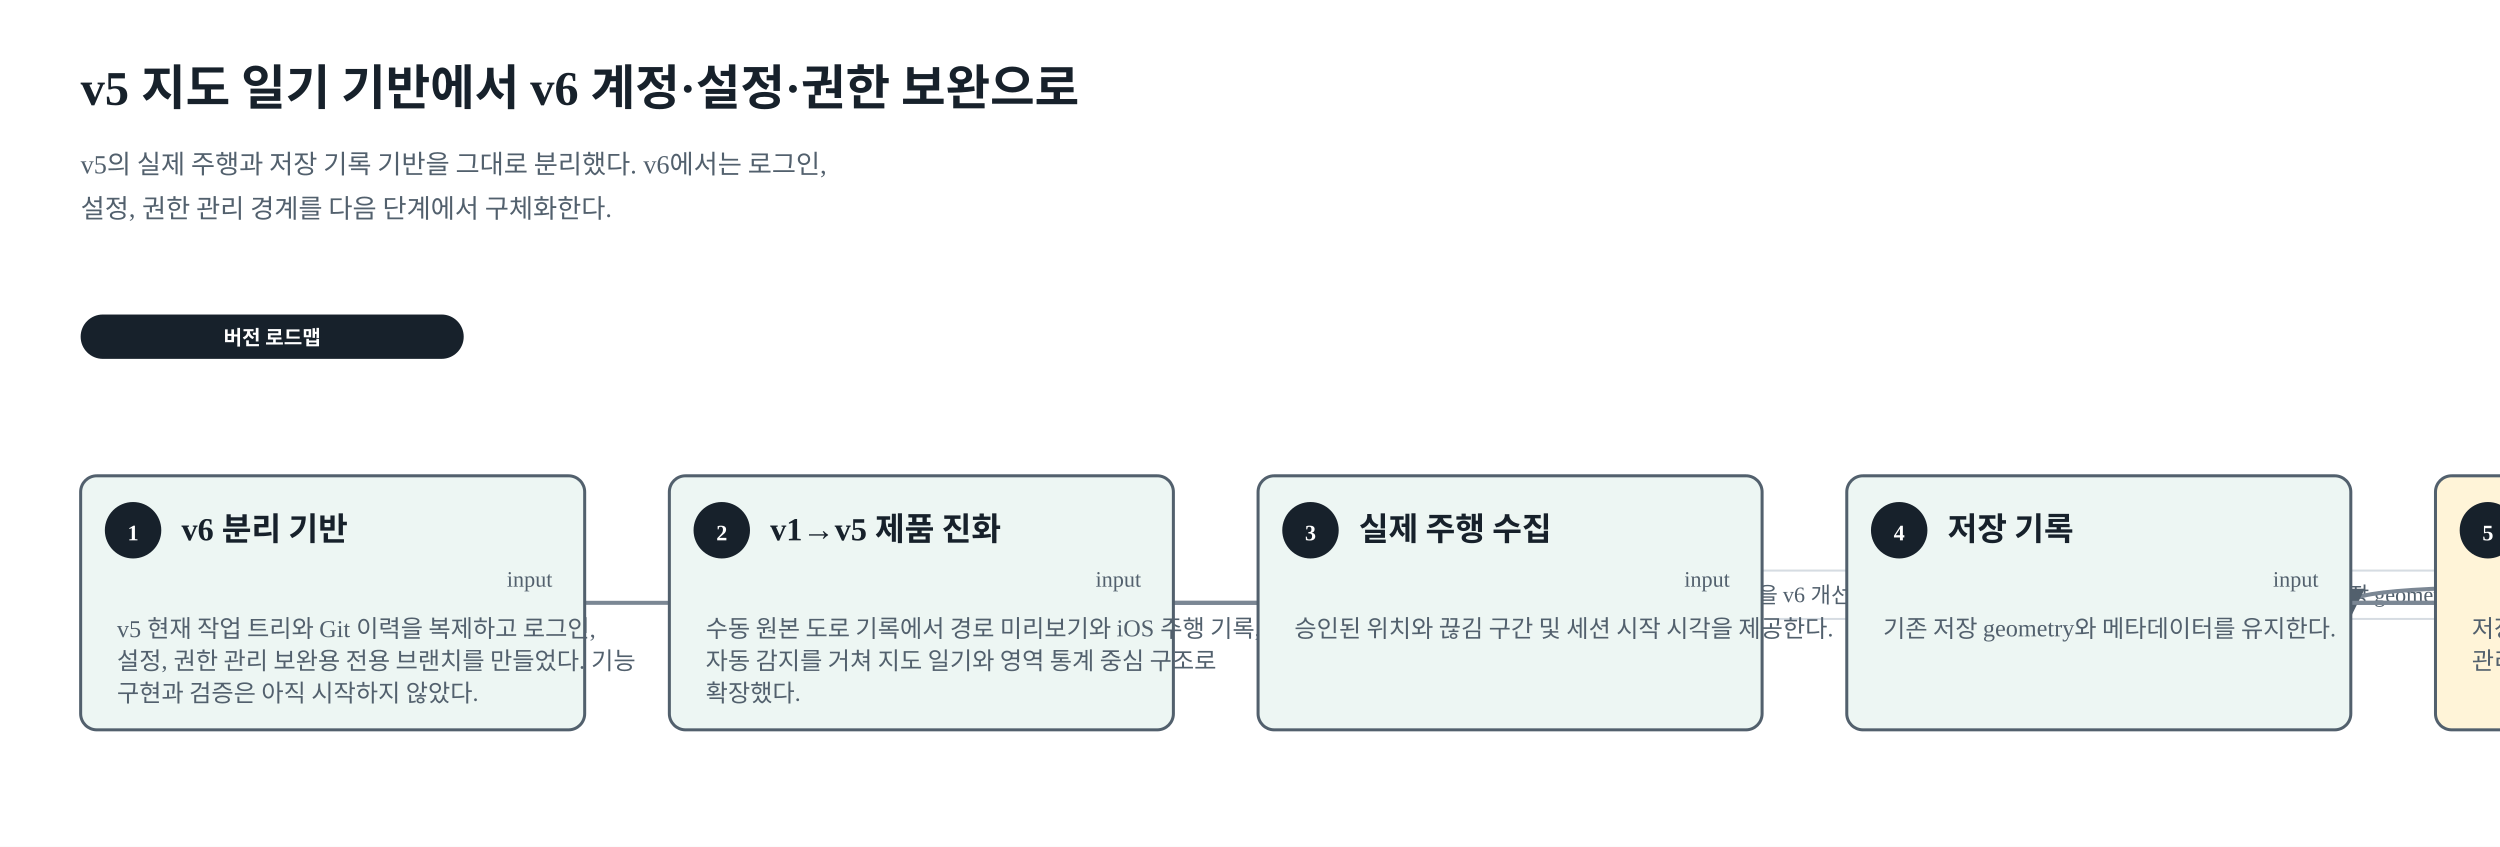
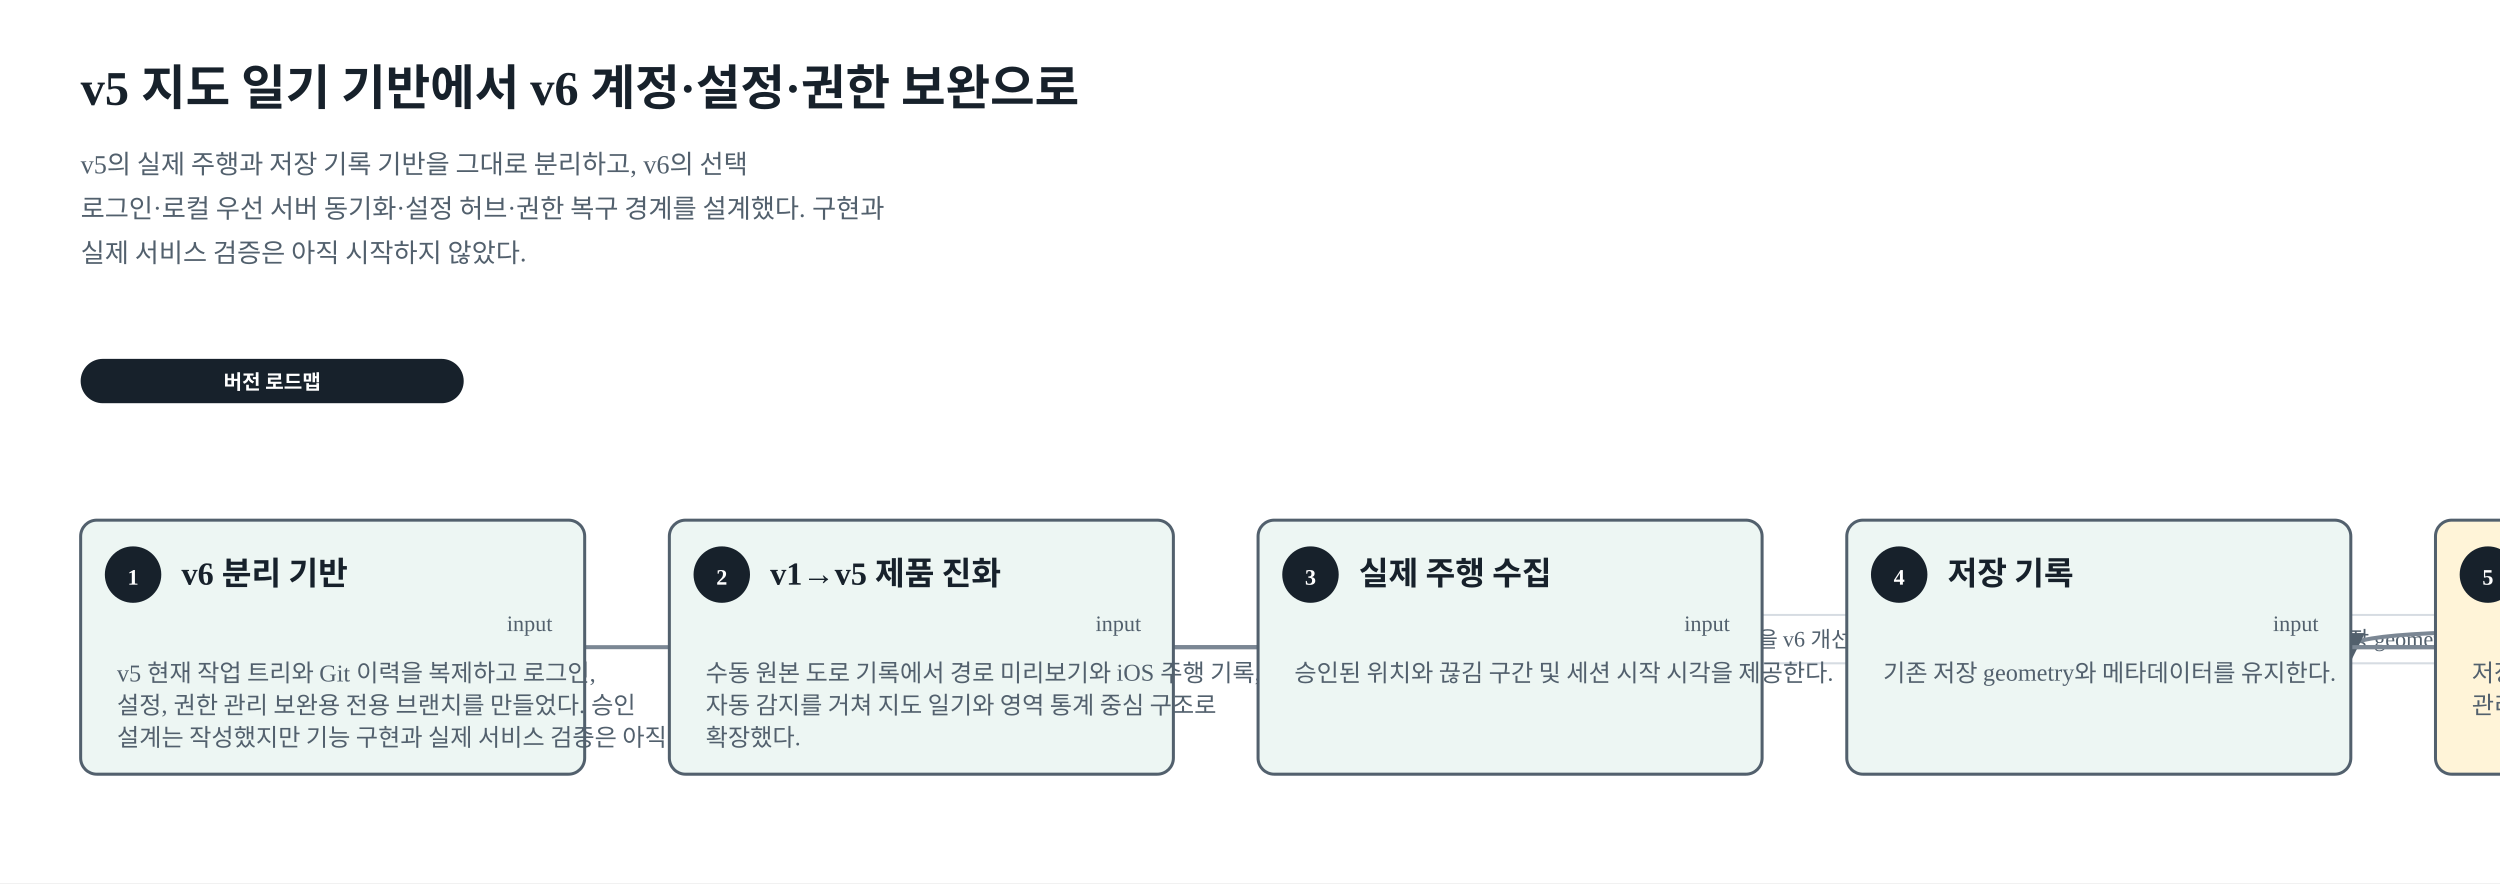
- <svg xmlns="http://www.w3.org/2000/svg" viewBox="0 0 1240 420" role="img" aria-labelledby="system-map-title system-map-desc">
+ <svg xmlns="http://www.w3.org/2000/svg" viewBox="0 0 1240 438" role="img" aria-labelledby="system-map-title system-map-desc">
  <defs>
    <marker id="system-map-arrow" viewBox="0 0 10 10" refX="5" refY="5" markerWidth="7" markerHeight="7" orient="auto-start-reverse">
      <path d="M 0 0 L 10 5 L 0 10 z" fill="#52606d" />
    </marker>
  </defs>
-   <rect width="1240" height="420" fill="#ffffff" />
+   <rect width="1240" height="438" fill="#ffffff" />
  <text fill="#17212b" font-size="24" font-weight="700">
    <tspan x="40" y="52">v5 지도 일기 기반에서 v6 계정·설정·권한 보완으로</tspan>
  </text>
  <text fill="#52606d" font-size="13">
-     <tspan x="40" y="86">v5의 실제 주행과 저장 기록 기반을 그대로 분리했다. v6에서는 로그인,</tspan>
-     <tspan x="40" y="108">설정, 권한 관리 경계를 다음 단계에서 구체화한다.</tspan>
+     <tspan x="40" y="86">v5의 실제 주행과 저장 기록 기반을 그대로 분리하고, v6의 선택</tspan>
+     <tspan x="40" y="108">로그인·로컬 우선 서버 동기화·설정 허브·권한 복구 경계를 설계했다. 구현과</tspan>
+     <tspan x="40" y="130">실제 서비스 검증은 아직 시작하지 않았다.</tspan>
  </text>
-   <rect x="40" y="156" width="190" height="22" rx="11" fill="#17212b" />
-   <text x="135" y="171" text-anchor="middle" fill="#ffffff" font-size="10" font-weight="700">버전 로드맵</text>
+   <rect x="40" y="178" width="190" height="22" rx="11" fill="#17212b" />
+   <text x="135" y="193" text-anchor="middle" fill="#ffffff" font-size="10" font-weight="700">버전 로드맵</text>
  <g data-flow="flow-00">
-     <path d="M 582 299 L 1492 299" fill="none" stroke="#7b8794" stroke-width="2" marker-end="url(#system-map-arrow)" />
-     <rect x="946" y="283" width="190" height="24" rx="4" fill="#ffffff" stroke="#d6dce2" />
-     <text x="1041" y="299" text-anchor="middle" fill="#52606d" font-size="11">자동 주행 중심 지도 일기로 확장</text>
+     <path d="M 582 321 L 1492 321" fill="none" stroke="#7b8794" stroke-width="2" marker-end="url(#system-map-arrow)" />
+     <rect x="946" y="305" width="190" height="24" rx="4" fill="#ffffff" stroke="#d6dce2" />
+     <text x="1041" y="321" text-anchor="middle" fill="#52606d" font-size="11">자동 주행 중심 지도 일기로 확장</text>
  </g>
  <g data-flow="flow-01">
-     <path d="M 874 299 L 1200 299" fill="none" stroke="#7b8794" stroke-width="2" marker-end="url(#system-map-arrow)" />
-     <rect x="974" y="283" width="134" height="24" rx="4" fill="#ffffff" stroke="#d6dce2" />
-     <text x="1041" y="299" text-anchor="middle" fill="#52606d" font-size="11">승인된 위치와 끊김</text>
+     <path d="M 874 321 L 1200 321" fill="none" stroke="#7b8794" stroke-width="2" marker-end="url(#system-map-arrow)" />
+     <rect x="974" y="305" width="134" height="24" rx="4" fill="#ffffff" stroke="#d6dce2" />
+     <text x="1041" y="321" text-anchor="middle" fill="#52606d" font-size="11">승인된 위치와 끊김</text>
  </g>
  <g data-flow="flow-02">
-     <path d="M 1166 299 L 1200 299" fill="none" stroke="#7b8794" stroke-width="2" marker-end="url(#system-map-arrow)" />
-     <rect x="1114.5" y="283" width="145" height="24" rx="4" fill="#ffffff" stroke="#d6dce2" />
-     <text x="1187" y="299" text-anchor="middle" fill="#52606d" font-size="11">저장 geometry</text>
+     <path d="M 1166 321 L 1200 321" fill="none" stroke="#7b8794" stroke-width="2" marker-end="url(#system-map-arrow)" />
+     <rect x="1114.5" y="305" width="145" height="24" rx="4" fill="#ffffff" stroke="#d6dce2" />
+     <text x="1187" y="321" text-anchor="middle" fill="#52606d" font-size="11">저장 geometry</text>
  </g>
  <g data-flow="flow-03">
-     <path d="M 1458 299 L 1784 299" fill="none" stroke="#7b8794" stroke-width="2" marker-end="url(#system-map-arrow)" />
-     <rect x="1552.5" y="283" width="145" height="24" rx="4" fill="#ffffff" stroke="#d6dce2" />
-     <text x="1625" y="299" text-anchor="middle" fill="#52606d" font-size="11">기준 셀과 준비 상태</text>
+     <path d="M 1458 321 L 1784 321" fill="none" stroke="#7b8794" stroke-width="2" marker-end="url(#system-map-arrow)" />
+     <rect x="1552.5" y="305" width="145" height="24" rx="4" fill="#ffffff" stroke="#d6dce2" />
+     <text x="1625" y="321" text-anchor="middle" fill="#52606d" font-size="11">기준 셀과 준비 상태</text>
  </g>
  <g data-flow="flow-04">
-     <path d="M 1750 299 L 1784 299" fill="none" stroke="#7b8794" stroke-width="2" marker-end="url(#system-map-arrow)" />
-     <rect x="1687.5" y="283" width="167" height="24" rx="4" fill="#ffffff" stroke="#d6dce2" />
-     <text x="1771" y="299" text-anchor="middle" fill="#52606d" font-size="11">지도 재사용과 표시 정책</text>
+     <path d="M 1750 321 L 1784 321" fill="none" stroke="#7b8794" stroke-width="2" marker-end="url(#system-map-arrow)" />
+     <rect x="1687.5" y="305" width="167" height="24" rx="4" fill="#ffffff" stroke="#d6dce2" />
+     <text x="1771" y="321" text-anchor="middle" fill="#52606d" font-size="11">지도 재사용과 표시 정책</text>
  </g>
  <g data-flow="flow-05">
-     <path d="M 874 299 L 2076 299" fill="none" stroke="#7b8794" stroke-width="2" marker-end="url(#system-map-arrow)" />
-     <rect x="1384" y="283" width="190" height="24" rx="4" fill="#ffffff" stroke="#d6dce2" />
-     <text x="1479" y="299" text-anchor="middle" fill="#52606d" font-size="11">주행 종료와 앱 복귀 시 자동 저장</text>
+     <path d="M 874 321 L 2076 321" fill="none" stroke="#7b8794" stroke-width="2" marker-end="url(#system-map-arrow)" />
+     <rect x="1384" y="305" width="190" height="24" rx="4" fill="#ffffff" stroke="#d6dce2" />
+     <text x="1479" y="321" text-anchor="middle" fill="#52606d" font-size="11">주행 종료와 앱 복귀 시 자동 저장</text>
  </g>
  <g data-flow="flow-06">
-     <path d="M 2084 299 C 2084 327, 1166 271, 1166 299" fill="none" stroke="#7b8794" stroke-width="2" marker-end="url(#system-map-arrow)" />
-     <rect x="1552.5" y="285" width="145" height="24" rx="4" fill="#ffffff" stroke="#d6dce2" />
-     <text x="1625" y="301" text-anchor="middle" fill="#52606d" font-size="11">중복 없는 영구 기록</text>
+     <path d="M 2084 321 C 2084 349, 1166 293, 1166 321" fill="none" stroke="#7b8794" stroke-width="2" marker-end="url(#system-map-arrow)" />
+     <rect x="1552.5" y="307" width="145" height="24" rx="4" fill="#ffffff" stroke="#d6dce2" />
+     <text x="1625" y="323" text-anchor="middle" fill="#52606d" font-size="11">중복 없는 영구 기록</text>
  </g>
  <g data-flow="flow-07">
-     <path d="M 2334 299 L 2368 299" fill="none" stroke="#7b8794" stroke-width="2" marker-end="url(#system-map-arrow)" />
-     <rect x="2271.5" y="283" width="167" height="24" rx="4" fill="#ffffff" stroke="#d6dce2" />
-     <text x="2355" y="299" text-anchor="middle" fill="#52606d" font-size="11">정리 결과와 저장 영수증</text>
+     <path d="M 2334 321 L 2368 321" fill="none" stroke="#7b8794" stroke-width="2" marker-end="url(#system-map-arrow)" />
+     <rect x="2271.5" y="305" width="167" height="24" rx="4" fill="#ffffff" stroke="#d6dce2" />
+     <text x="2355" y="321" text-anchor="middle" fill="#52606d" font-size="11">정리 결과와 저장 영수증</text>
  </g>
  <g data-flow="flow-08">
-     <path d="M 1458 299 L 2368 299" fill="none" stroke="#7b8794" stroke-width="2" marker-end="url(#system-map-arrow)" />
-     <rect x="1833.5" y="283" width="167" height="24" rx="4" fill="#ffffff" stroke="#d6dce2" />
-     <text x="1917" y="299" text-anchor="middle" fill="#52606d" font-size="11">실제 저장 전후 칸 통계</text>
+     <path d="M 1458 321 L 2368 321" fill="none" stroke="#7b8794" stroke-width="2" marker-end="url(#system-map-arrow)" />
+     <rect x="1833.5" y="305" width="167" height="24" rx="4" fill="#ffffff" stroke="#d6dce2" />
+     <text x="1917" y="321" text-anchor="middle" fill="#52606d" font-size="11">실제 저장 전후 칸 통계</text>
  </g>
  <g data-flow="flow-09">
-     <path d="M 1750 299 L 2660 299" fill="none" stroke="#7b8794" stroke-width="2" marker-end="url(#system-map-arrow)" />
-     <rect x="2114" y="283" width="190" height="24" rx="4" fill="#ffffff" stroke="#d6dce2" />
-     <text x="2209" y="299" text-anchor="middle" fill="#52606d" font-size="11">화면별 동일한 정렬과 행동 위계</text>
+     <path d="M 1750 321 L 2660 321" fill="none" stroke="#7b8794" stroke-width="2" marker-end="url(#system-map-arrow)" />
+     <rect x="2114" y="305" width="190" height="24" rx="4" fill="#ffffff" stroke="#d6dce2" />
+     <text x="2209" y="321" text-anchor="middle" fill="#52606d" font-size="11">화면별 동일한 정렬과 행동 위계</text>
  </g>
  <g data-flow="flow-10">
-     <path d="M 1750 299 L 2952 299" fill="none" stroke="#7b8794" stroke-width="2" marker-end="url(#system-map-arrow)" />
-     <rect x="2260" y="283" width="190" height="24" rx="4" fill="#ffffff" stroke="#d6dce2" />
-     <text x="2355" y="299" text-anchor="middle" fill="#52606d" font-size="11">viewport 경계에 따른 노드 재배치</text>
+     <path d="M 1750 321 L 2952 321" fill="none" stroke="#7b8794" stroke-width="2" marker-end="url(#system-map-arrow)" />
+     <rect x="2260" y="305" width="190" height="24" rx="4" fill="#ffffff" stroke="#d6dce2" />
+     <text x="2355" y="321" text-anchor="middle" fill="#52606d" font-size="11">viewport 경계에 따른 노드 재배치</text>
  </g>
  <g data-flow="flow-11">
-     <path d="M 2960 299 C 2960 327, 2042 271, 2042 299" fill="none" stroke="#7b8794" stroke-width="2" marker-end="url(#system-map-arrow)" />
-     <rect x="2406" y="285" width="190" height="24" rx="4" fill="#ffffff" stroke="#d6dce2" />
-     <text x="2501" y="301" text-anchor="middle" fill="#52606d" font-size="11">단일 지도 크기 동기화와 전체 경로 fit</text>
+     <path d="M 2960 321 C 2960 349, 2042 293, 2042 321" fill="none" stroke="#7b8794" stroke-width="2" marker-end="url(#system-map-arrow)" />
+     <rect x="2406" y="307" width="190" height="24" rx="4" fill="#ffffff" stroke="#d6dce2" />
+     <text x="2501" y="323" text-anchor="middle" fill="#52606d" font-size="11">단일 지도 크기 동기화와 전체 경로 fit</text>
  </g>
  <g data-flow="flow-v6-00">
-     <path d="M 290 299 L 1492 299" fill="none" stroke="#7b8794" stroke-width="2" marker-end="url(#system-map-arrow)" />
-     <rect x="800" y="283" width="190" height="24" rx="4" fill="#ffffff" stroke="#d6dce2" />
-     <text x="895" y="299" text-anchor="middle" fill="#52606d" font-size="11">기존 화면 흐름을 v6 개선 기반으로 보존</text>
+     <path d="M 290 321 L 1492 321" fill="none" stroke="#7b8794" stroke-width="2" marker-end="url(#system-map-arrow)" />
+     <rect x="800" y="305" width="190" height="24" rx="4" fill="#ffffff" stroke="#d6dce2" />
+     <text x="895" y="321" text-anchor="middle" fill="#52606d" font-size="11">기존 화면 흐름을 v6 개선 기반으로 보존</text>
+   </g>
+   <g data-flow="flow-v6-01">
+     <path d="M 2334 321 L 3536 321" fill="none" stroke="#7b8794" stroke-width="2" marker-end="url(#system-map-arrow)" />
+     <rect x="2844" y="305" width="190" height="24" rx="4" fill="#ffffff" stroke="#d6dce2" />
+     <text x="2939" y="321" text-anchor="middle" fill="#52606d" font-size="11">로컬 영구 저장 뒤 완료 기록만 업로드</text>
+   </g>
+   <g data-flow="flow-v6-02">
+     <path d="M 3502 321 L 3536 321" fill="none" stroke="#7b8794" stroke-width="2" marker-end="url(#system-map-arrow)" />
+     <rect x="3428" y="305" width="190" height="24" rx="4" fill="#ffffff" stroke="#d6dce2" />
+     <text x="3523" y="321" text-anchor="middle" fill="#52606d" font-size="11">로그인 사용자 소유권과 복원 범위</text>
+   </g>
+   <g data-flow="flow-v6-03">
+     <path d="M 3502 321 L 3828 321" fill="none" stroke="#7b8794" stroke-width="2" marker-end="url(#system-map-arrow)" />
+     <rect x="3574.5" y="305" width="189" height="24" rx="4" fill="#ffffff" stroke="#d6dce2" />
+     <text x="3669" y="321" text-anchor="middle" fill="#52606d" font-size="11">계정 상태와 권한 진입 표시</text>
+   </g>
+   <g data-flow="flow-v6-04">
+     <path d="M 1750 321 L 3828 321" fill="none" stroke="#7b8794" stroke-width="2" marker-end="url(#system-map-arrow)" />
+     <rect x="2709.5" y="305" width="167" height="24" rx="4" fill="#ffffff" stroke="#d6dce2" />
+     <text x="2793" y="321" text-anchor="middle" fill="#52606d" font-size="11">홈에서 설정 허브로 진입</text>
  </g>
  <g data-node="v6-foundation">
-     <rect x="40" y="236" width="250" height="126" rx="8" fill="#edf6f3" stroke="#52606d" stroke-width="1.5" />
-     <circle cx="66" cy="263" r="14" fill="#17212b" />
-     <text x="66" y="268" text-anchor="middle" fill="#ffffff" font-size="11" font-weight="700">1</text>
-     <text x="90" y="268" fill="#17212b" font-size="16" font-weight="700">v6 분리 기반</text>
-     <text x="274" y="291" text-anchor="end" fill="#52606d" font-size="11">input</text>
-     <text x="58" y="314" fill="#52606d" font-size="12">
-       <tspan x="58" y="316">v5 현재 작업 트리와 Git 이력을 복제하고 로그인,</tspan>
-       <tspan x="58" y="332">설정, 권한 관리 보완용 전용 브랜치를 만들었다. 기능</tspan>
-       <tspan x="58" y="348">구현과 검증은 아직 시작하지 않았다.</tspan>
+     <rect x="40" y="258" width="250" height="126" rx="8" fill="#edf6f3" stroke="#52606d" stroke-width="1.5" />
+     <circle cx="66" cy="285" r="14" fill="#17212b" />
+     <text x="66" y="290" text-anchor="middle" fill="#ffffff" font-size="11" font-weight="700">1</text>
+     <text x="90" y="290" fill="#17212b" font-size="16" font-weight="700">v6 분리 기반</text>
+     <text x="274" y="313" text-anchor="end" fill="#52606d" font-size="11">input</text>
+     <text x="58" y="336" fill="#52606d" font-size="12">
+       <tspan x="58" y="338">v5 현재 작업 트리와 Git 이력을 복제하고 로그인,</tspan>
+       <tspan x="58" y="354">설정, 권한 관리 보완용 전용 브랜치를 만들었다. 승인</tspan>
+       <tspan x="58" y="370">설계는 작성했지만 기능 구현과 실제 서비스 검증은 아직</tspan>
    </text>
  </g>
  <g data-node="version-lineage">
-     <rect x="332" y="236" width="250" height="126" rx="8" fill="#edf6f3" stroke="#52606d" stroke-width="1.5" />
-     <circle cx="358" cy="263" r="14" fill="#17212b" />
-     <text x="358" y="268" text-anchor="middle" fill="#ffffff" font-size="11" font-weight="700">2</text>
-     <text x="382" y="268" fill="#17212b" font-size="16" font-weight="700">v1→v5 제품 진화</text>
-     <text x="566" y="291" text-anchor="end" fill="#52606d" font-size="11">input</text>
-     <text x="350" y="314" fill="#52606d" font-size="12">
-       <tspan x="350" y="316">수동 원본 도로 기록에서 경로 미리보기와 iOS 주행 기록,</tspan>
-       <tspan x="350" y="332">자동 감지를 거쳐 지도 일기와 영역 통계 중심 구조로</tspan>
-       <tspan x="350" y="348">확장했다.</tspan>
+     <rect x="332" y="258" width="250" height="126" rx="8" fill="#edf6f3" stroke="#52606d" stroke-width="1.5" />
+     <circle cx="358" cy="285" r="14" fill="#17212b" />
+     <text x="358" y="290" text-anchor="middle" fill="#ffffff" font-size="11" font-weight="700">2</text>
+     <text x="382" y="290" fill="#17212b" font-size="16" font-weight="700">v1→v5 제품 진화</text>
+     <text x="566" y="313" text-anchor="end" fill="#52606d" font-size="11">input</text>
+     <text x="350" y="336" fill="#52606d" font-size="12">
+       <tspan x="350" y="338">수동 원본 도로 기록에서 경로 미리보기와 iOS 주행 기록,</tspan>
+       <tspan x="350" y="354">자동 감지를 거쳐 지도 일기와 영역 통계 중심 구조로</tspan>
+       <tspan x="350" y="370">확장했다.</tspan>
    </text>
  </g>
  <g data-node="native-drive">
-     <rect x="624" y="236" width="250" height="126" rx="8" fill="#edf6f3" stroke="#52606d" stroke-width="1.5" />
-     <circle cx="650" cy="263" r="14" fill="#17212b" />
-     <text x="650" y="268" text-anchor="middle" fill="#ffffff" font-size="11" font-weight="700">3</text>
-     <text x="674" y="268" fill="#17212b" font-size="16" font-weight="700">실제 주행 수집</text>
-     <text x="858" y="291" text-anchor="end" fill="#52606d" font-size="11">input</text>
-     <text x="642" y="314" fill="#52606d" font-size="12">
-       <tspan x="642" y="316">승인된 위치와 끊김 구간 및 세션 시작 시각을 제공한다.</tspan>
+     <rect x="624" y="258" width="250" height="126" rx="8" fill="#edf6f3" stroke="#52606d" stroke-width="1.5" />
+     <circle cx="650" cy="285" r="14" fill="#17212b" />
+     <text x="650" y="290" text-anchor="middle" fill="#ffffff" font-size="11" font-weight="700">3</text>
+     <text x="674" y="290" fill="#17212b" font-size="16" font-weight="700">실제 주행 수집</text>
+     <text x="858" y="313" text-anchor="end" fill="#52606d" font-size="11">input</text>
+     <text x="642" y="336" fill="#52606d" font-size="12">
+       <tspan x="642" y="338">승인된 위치와 끊김 구간 및 세션 시작 시각을 제공한다.</tspan>
    </text>
  </g>
  <g data-node="saved-records">
-     <rect x="916" y="236" width="250" height="126" rx="8" fill="#edf6f3" stroke="#52606d" stroke-width="1.5" />
-     <circle cx="942" cy="263" r="14" fill="#17212b" />
-     <text x="942" y="268" text-anchor="middle" fill="#ffffff" font-size="11" font-weight="700">4</text>
-     <text x="966" y="268" fill="#17212b" font-size="16" font-weight="700">저장 기록</text>
-     <text x="1150" y="291" text-anchor="end" fill="#52606d" font-size="11">input</text>
-     <text x="934" y="314" fill="#52606d" font-size="12">
-       <tspan x="934" y="316">기존 저장 geometry와 메타데이터를 유지한다.</tspan>
+     <rect x="916" y="258" width="250" height="126" rx="8" fill="#edf6f3" stroke="#52606d" stroke-width="1.5" />
+     <circle cx="942" cy="285" r="14" fill="#17212b" />
+     <text x="942" y="290" text-anchor="middle" fill="#ffffff" font-size="11" font-weight="700">4</text>
+     <text x="966" y="290" fill="#17212b" font-size="16" font-weight="700">저장 기록</text>
+     <text x="1150" y="313" text-anchor="end" fill="#52606d" font-size="11">input</text>
+     <text x="934" y="336" fill="#52606d" font-size="12">
+       <tspan x="934" y="338">기존 저장 geometry와 메타데이터를 유지한다.</tspan>
    </text>
  </g>
  <g data-node="territory-runtime">
-     <rect x="1208" y="236" width="250" height="126" rx="8" fill="#fff4d8" stroke="#52606d" stroke-width="1.5" />
-     <circle cx="1234" cy="263" r="14" fill="#17212b" />
-     <text x="1234" y="268" text-anchor="middle" fill="#ffffff" font-size="11" font-weight="700">5</text>
-     <text x="1258" y="268" fill="#17212b" font-size="16" font-weight="700">기준 셀 계산</text>
-     <text x="1442" y="291" text-anchor="end" fill="#52606d" font-size="11">process</text>
-     <text x="1226" y="314" fill="#52606d" font-size="12">
-       <tspan x="1226" y="316">저장과 실시간 셀을 분리하고 작업 한도 및 취소 상태를</tspan>
-       <tspan x="1226" y="332">관리하며 기존 색칠 칸 재방문을 자동 집계한다.</tspan>
+     <rect x="1208" y="258" width="250" height="126" rx="8" fill="#fff4d8" stroke="#52606d" stroke-width="1.5" />
+     <circle cx="1234" cy="285" r="14" fill="#17212b" />
+     <text x="1234" y="290" text-anchor="middle" fill="#ffffff" font-size="11" font-weight="700">5</text>
+     <text x="1258" y="290" fill="#17212b" font-size="16" font-weight="700">기준 셀 계산</text>
+     <text x="1442" y="313" text-anchor="end" fill="#52606d" font-size="11">process</text>
+     <text x="1226" y="336" fill="#52606d" font-size="12">
+       <tspan x="1226" y="338">저장과 실시간 셀을 분리하고 작업 한도 및 취소 상태를</tspan>
+       <tspan x="1226" y="354">관리하며 기존 색칠 칸 재방문을 자동 집계한다.</tspan>
    </text>
  </g>
  <g data-node="journal-router">
-     <rect x="1500" y="236" width="250" height="126" rx="8" fill="#fff4d8" stroke="#52606d" stroke-width="1.5" />
-     <circle cx="1526" cy="263" r="14" fill="#17212b" />
-     <text x="1526" y="268" text-anchor="middle" fill="#ffffff" font-size="11" font-weight="700">6</text>
-     <text x="1550" y="268" fill="#17212b" font-size="16" font-weight="700">전체 화면 전환</text>
-     <text x="1734" y="291" text-anchor="end" fill="#52606d" font-size="11">process</text>
-     <text x="1518" y="314" fill="#52606d" font-size="12">
-       <tspan x="1518" y="316">일반 검색 재진입은 초기화하고 주행 개입 초안과 기존 기록</tspan>
-       <tspan x="1518" y="332">편집은 보존한다. 뒤로가기 버튼과 좌측 가장자리 스와이프는</tspan>
-       <tspan x="1518" y="348">같은 전환 명령을 사용하며 권한 화면에서는 단일 지도를 숨겨</tspan>
+     <rect x="1500" y="258" width="250" height="126" rx="8" fill="#fff4d8" stroke="#52606d" stroke-width="1.5" />
+     <circle cx="1526" cy="285" r="14" fill="#17212b" />
+     <text x="1526" y="290" text-anchor="middle" fill="#ffffff" font-size="11" font-weight="700">6</text>
+     <text x="1550" y="290" fill="#17212b" font-size="16" font-weight="700">전체 화면 전환</text>
+     <text x="1734" y="313" text-anchor="end" fill="#52606d" font-size="11">process</text>
+     <text x="1518" y="336" fill="#52606d" font-size="12">
+       <tspan x="1518" y="338">일반 검색 재진입은 초기화하고 주행 개입 초안과 기존 기록</tspan>
+       <tspan x="1518" y="354">편집은 보존한다. 뒤로가기 버튼과 좌측 가장자리 스와이프는</tspan>
+       <tspan x="1518" y="370">같은 전환 명령을 사용하며 권한 화면에서는 단일 지도를 숨겨</tspan>
    </text>
  </g>
  <g data-node="map-display">
-     <rect x="1792" y="236" width="250" height="126" rx="8" fill="#eaf0fa" stroke="#52606d" stroke-width="1.5" />
-     <circle cx="1818" cy="263" r="14" fill="#17212b" />
-     <text x="1818" y="268" text-anchor="middle" fill="#ffffff" font-size="11" font-weight="700">7</text>
-     <text x="1842" y="268" fill="#17212b" font-size="16" font-weight="700">지도와 주행 지표</text>
-     <text x="2026" y="291" text-anchor="end" fill="#52606d" font-size="11">output</text>
-     <text x="1810" y="314" fill="#52606d" font-size="12">
-       <tspan x="1810" y="316">실제 km와 주행 경과 시간 및 새 칸을 한 행에 표시하고</tspan>
-       <tspan x="1810" y="332">종료 확인은 dim 위에서 입력을 받는다. 상하단</tspan>
-       <tspan x="1810" y="348">iPhone 안전영역과 공통 간격 및 테마 배경으로 버튼</tspan>
+     <rect x="1792" y="258" width="250" height="126" rx="8" fill="#eaf0fa" stroke="#52606d" stroke-width="1.5" />
+     <circle cx="1818" cy="285" r="14" fill="#17212b" />
+     <text x="1818" y="290" text-anchor="middle" fill="#ffffff" font-size="11" font-weight="700">7</text>
+     <text x="1842" y="290" fill="#17212b" font-size="16" font-weight="700">지도와 주행 지표</text>
+     <text x="2026" y="313" text-anchor="end" fill="#52606d" font-size="11">output</text>
+     <text x="1810" y="336" fill="#52606d" font-size="12">
+       <tspan x="1810" y="338">실제 km와 주행 경과 시간 및 새 칸을 한 행에 표시하고</tspan>
+       <tspan x="1810" y="354">종료 확인은 dim 위에서 입력을 받는다. 상하단</tspan>
+       <tspan x="1810" y="370">iPhone 안전영역과 공통 간격 및 테마 배경으로 버튼</tspan>
    </text>
  </g>
  <g data-node="durable-save">
-     <rect x="2084" y="236" width="250" height="126" rx="8" fill="#f1f1f1" stroke="#52606d" stroke-width="1.5" />
-     <circle cx="2110" cy="263" r="14" fill="#17212b" />
-     <text x="2110" y="268" text-anchor="middle" fill="#ffffff" font-size="11" font-weight="700">8</text>
-     <text x="2134" y="268" fill="#17212b" font-size="16" font-weight="700">GPS 자동 저장 후 원본 정리</text>
-     <text x="2318" y="291" text-anchor="end" fill="#52606d" font-size="11">guardrail</text>
-     <text x="2102" y="314" fill="#52606d" font-size="12">
-       <tspan x="2102" y="316">도로 확정 없이 GPS 구간과 거리를 저장하며 긴 공백은</tspan>
-       <tspan x="2102" y="332">연결하지 않는다. localStorage 용량 초과 때</tspan>
-       <tspan x="2102" y="348">IndexedDB의 영구 쓰기가 끝난 뒤에만 원본을 정리하고</tspan>
+     <rect x="2084" y="258" width="250" height="126" rx="8" fill="#f1f1f1" stroke="#52606d" stroke-width="1.5" />
+     <circle cx="2110" cy="285" r="14" fill="#17212b" />
+     <text x="2110" y="290" text-anchor="middle" fill="#ffffff" font-size="11" font-weight="700">8</text>
+     <text x="2134" y="290" fill="#17212b" font-size="16" font-weight="700">GPS 자동 저장 후 원본 정리</text>
+     <text x="2318" y="313" text-anchor="end" fill="#52606d" font-size="11">guardrail</text>
+     <text x="2102" y="336" fill="#52606d" font-size="12">
+       <tspan x="2102" y="338">도로 확정 없이 GPS 구간과 거리를 저장하며 긴 공백은</tspan>
+       <tspan x="2102" y="354">연결하지 않는다. localStorage 용량 초과 때</tspan>
+       <tspan x="2102" y="370">IndexedDB의 영구 쓰기가 끝난 뒤에만 원본을 정리하고</tspan>
    </text>
  </g>
  <g data-node="record-pages">
-     <rect x="2376" y="236" width="250" height="126" rx="8" fill="#eaf0fa" stroke="#52606d" stroke-width="1.5" />
-     <circle cx="2402" cy="263" r="14" fill="#17212b" />
-     <text x="2402" y="268" text-anchor="middle" fill="#ffffff" font-size="11" font-weight="700">9</text>
-     <text x="2426" y="268" fill="#17212b" font-size="16" font-weight="700">완료와 기록함</text>
-     <text x="2610" y="291" text-anchor="end" fill="#52606d" font-size="11">output</text>
-     <text x="2394" y="314" fill="#52606d" font-size="12">
-       <tspan x="2394" y="316">준비된 실제 통계와 저장 기록 상세를 제공한다.</tspan>
+     <rect x="2376" y="258" width="250" height="126" rx="8" fill="#eaf0fa" stroke="#52606d" stroke-width="1.5" />
+     <circle cx="2402" cy="285" r="14" fill="#17212b" />
+     <text x="2402" y="290" text-anchor="middle" fill="#ffffff" font-size="11" font-weight="700">9</text>
+     <text x="2426" y="290" fill="#17212b" font-size="16" font-weight="700">완료와 기록함</text>
+     <text x="2610" y="313" text-anchor="end" fill="#52606d" font-size="11">output</text>
+     <text x="2394" y="336" fill="#52606d" font-size="12">
+       <tspan x="2394" y="338">준비된 실제 통계와 저장 기록 상세를 제공한다.</tspan>
    </text>
  </g>
  <g data-node="v38-visual-guideline">
-     <rect x="2668" y="236" width="250" height="126" rx="8" fill="#eaf0fa" stroke="#52606d" stroke-width="1.5" />
-     <circle cx="2694" cy="263" r="14" fill="#17212b" />
-     <text x="2694" y="268" text-anchor="middle" fill="#ffffff" font-size="11" font-weight="700">10</text>
-     <text x="2718" y="268" fill="#17212b" font-size="16" font-weight="700">공통 화면 규격</text>
-     <text x="2902" y="291" text-anchor="end" fill="#52606d" font-size="11">output</text>
-     <text x="2686" y="314" fill="#52606d" font-size="12">
-       <tspan x="2686" y="316">iPhone 안전영역 안의 중앙 제목과 44–48px</tspan>
-       <tspan x="2686" y="332">뒤로가기 영역, 52px 검색 행, 44px 지도 컨트롤</tspan>
-       <tspan x="2686" y="348">열, 지표 세 행, 기록 상세 편집과 주·보조·파괴적 행동</tspan>
+     <rect x="2668" y="258" width="250" height="126" rx="8" fill="#eaf0fa" stroke="#52606d" stroke-width="1.5" />
+     <circle cx="2694" cy="285" r="14" fill="#17212b" />
+     <text x="2694" y="290" text-anchor="middle" fill="#ffffff" font-size="11" font-weight="700">10</text>
+     <text x="2718" y="290" fill="#17212b" font-size="16" font-weight="700">공통 화면 규격</text>
+     <text x="2902" y="313" text-anchor="end" fill="#52606d" font-size="11">output</text>
+     <text x="2686" y="336" fill="#52606d" font-size="12">
+       <tspan x="2686" y="338">iPhone 안전영역 안의 중앙 제목과 44–48px</tspan>
+       <tspan x="2686" y="354">뒤로가기 영역, 52px 검색 행, 44px 지도 컨트롤</tspan>
+       <tspan x="2686" y="370">열, 지표 세 행, 기록 상세 편집과 주·보조·파괴적 행동</tspan>
    </text>
  </g>
  <g data-node="responsive-layout">
-     <rect x="2960" y="236" width="250" height="126" rx="8" fill="#fff4d8" stroke="#52606d" stroke-width="1.5" />
-     <circle cx="2986" cy="263" r="14" fill="#17212b" />
-     <text x="2986" y="268" text-anchor="middle" fill="#ffffff" font-size="11" font-weight="700">11</text>
-     <text x="3010" y="268" fill="#17212b" font-size="16" font-weight="700">폭과 실제 가용 높이 기반 작업 공간</text>
-     <text x="3194" y="291" text-anchor="end" fill="#52606d" font-size="11">process</text>
-     <text x="2978" y="314" fill="#52606d" font-size="12">
-       <tspan x="2978" y="316">Compact는 지도 위와 콘텐츠 아래, Medium은</tspan>
-       <tspan x="2978" y="332">홈·주행 지도와 오른쪽 패널, Expanded는</tspan>
-       <tspan x="2978" y="348">검색·검토·편집까지 지도와 폼을 좌우로 배치한다. 홈 정보</tspan>
+     <rect x="2960" y="258" width="250" height="126" rx="8" fill="#fff4d8" stroke="#52606d" stroke-width="1.5" />
+     <circle cx="2986" cy="285" r="14" fill="#17212b" />
+     <text x="2986" y="290" text-anchor="middle" fill="#ffffff" font-size="11" font-weight="700">11</text>
+     <text x="3010" y="290" fill="#17212b" font-size="16" font-weight="700">폭과 실제 가용 높이 기반 작업 공간</text>
+     <text x="3194" y="313" text-anchor="end" fill="#52606d" font-size="11">process</text>
+     <text x="2978" y="336" fill="#52606d" font-size="12">
+       <tspan x="2978" y="338">Compact는 지도 위와 콘텐츠 아래, Medium은</tspan>
+       <tspan x="2978" y="354">홈·주행 지도와 오른쪽 패널, Expanded는</tspan>
+       <tspan x="2978" y="370">검색·검토·편집까지 지도와 폼을 좌우로 배치한다. 홈 정보</tspan>
+     </text>
+   </g>
+   <g data-node="account-auth">
+     <rect x="3252" y="258" width="250" height="126" rx="8" fill="#fff4d8" stroke="#52606d" stroke-width="1.5" />
+     <circle cx="3278" cy="285" r="14" fill="#17212b" />
+     <text x="3278" y="290" text-anchor="middle" fill="#ffffff" font-size="11" font-weight="700">12</text>
+     <text x="3302" y="290" fill="#17212b" font-size="16" font-weight="700">선택 로그인과 계정 수명</text>
+     <text x="3486" y="313" text-anchor="end" fill="#52606d" font-size="11">process</text>
+     <text x="3270" y="336" fill="#52606d" font-size="12">
+       <tspan x="3270" y="338">Apple·Google 로그인과 비로그인 사용, 복수</tspan>
+       <tspan x="3270" y="354">identity 연결, 양쪽 재인증 계정 병합, 60일 삭제</tspan>
+       <tspan x="3270" y="370">대기와 복구를 정의한다.</tspan>
+     </text>
+   </g>
+   <g data-node="cloud-sync">
+     <rect x="3544" y="258" width="250" height="126" rx="8" fill="#f1f1f1" stroke="#52606d" stroke-width="1.5" />
+     <circle cx="3570" cy="285" r="14" fill="#17212b" />
+     <text x="3570" y="290" text-anchor="middle" fill="#ffffff" font-size="11" font-weight="700">13</text>
+     <text x="3594" y="290" fill="#17212b" font-size="16" font-weight="700">로컬 우선 Supabase 동기화</text>
+     <text x="3778" y="313" text-anchor="end" fill="#52606d" font-size="11">guardrail</text>
+     <text x="3562" y="336" fill="#52606d" font-size="12">
+       <tspan x="3562" y="338">기기 영구 저장 뒤 완료 기록과 정제 GPS만 멱등</tspan>
+       <tspan x="3562" y="354">업로드하며 네트워크 실패는 영구 대기열에서 재시도한다. 임시</tspan>
+       <tspan x="3562" y="370">센서 로그는 서버에 올리지 않는다.</tspan>
+     </text>
+   </g>
+   <g data-node="settings-permissions">
+     <rect x="3836" y="258" width="250" height="126" rx="8" fill="#eaf0fa" stroke="#52606d" stroke-width="1.5" />
+     <circle cx="3862" cy="285" r="14" fill="#17212b" />
+     <text x="3862" y="290" text-anchor="middle" fill="#ffffff" font-size="11" font-weight="700">14</text>
+     <text x="3886" y="290" fill="#17212b" font-size="16" font-weight="700">설정 허브와 순차 권한 복구</text>
+     <text x="4070" y="313" text-anchor="end" fill="#52606d" font-size="11">output</text>
+     <text x="3854" y="336" fill="#52606d" font-size="12">
+       <tspan x="3854" y="338">계정·작동 방식·권한·내보내기·데이터 안내를 한 허브에</tspan>
+       <tspan x="3854" y="354">모으고 최초 안내 뒤 iOS 권한을 순서대로 요청하며 거부</tspan>
+       <tspan x="3854" y="370">시 설정 앱으로 연결한다.</tspan>
    </text>
  </g>
</svg>
